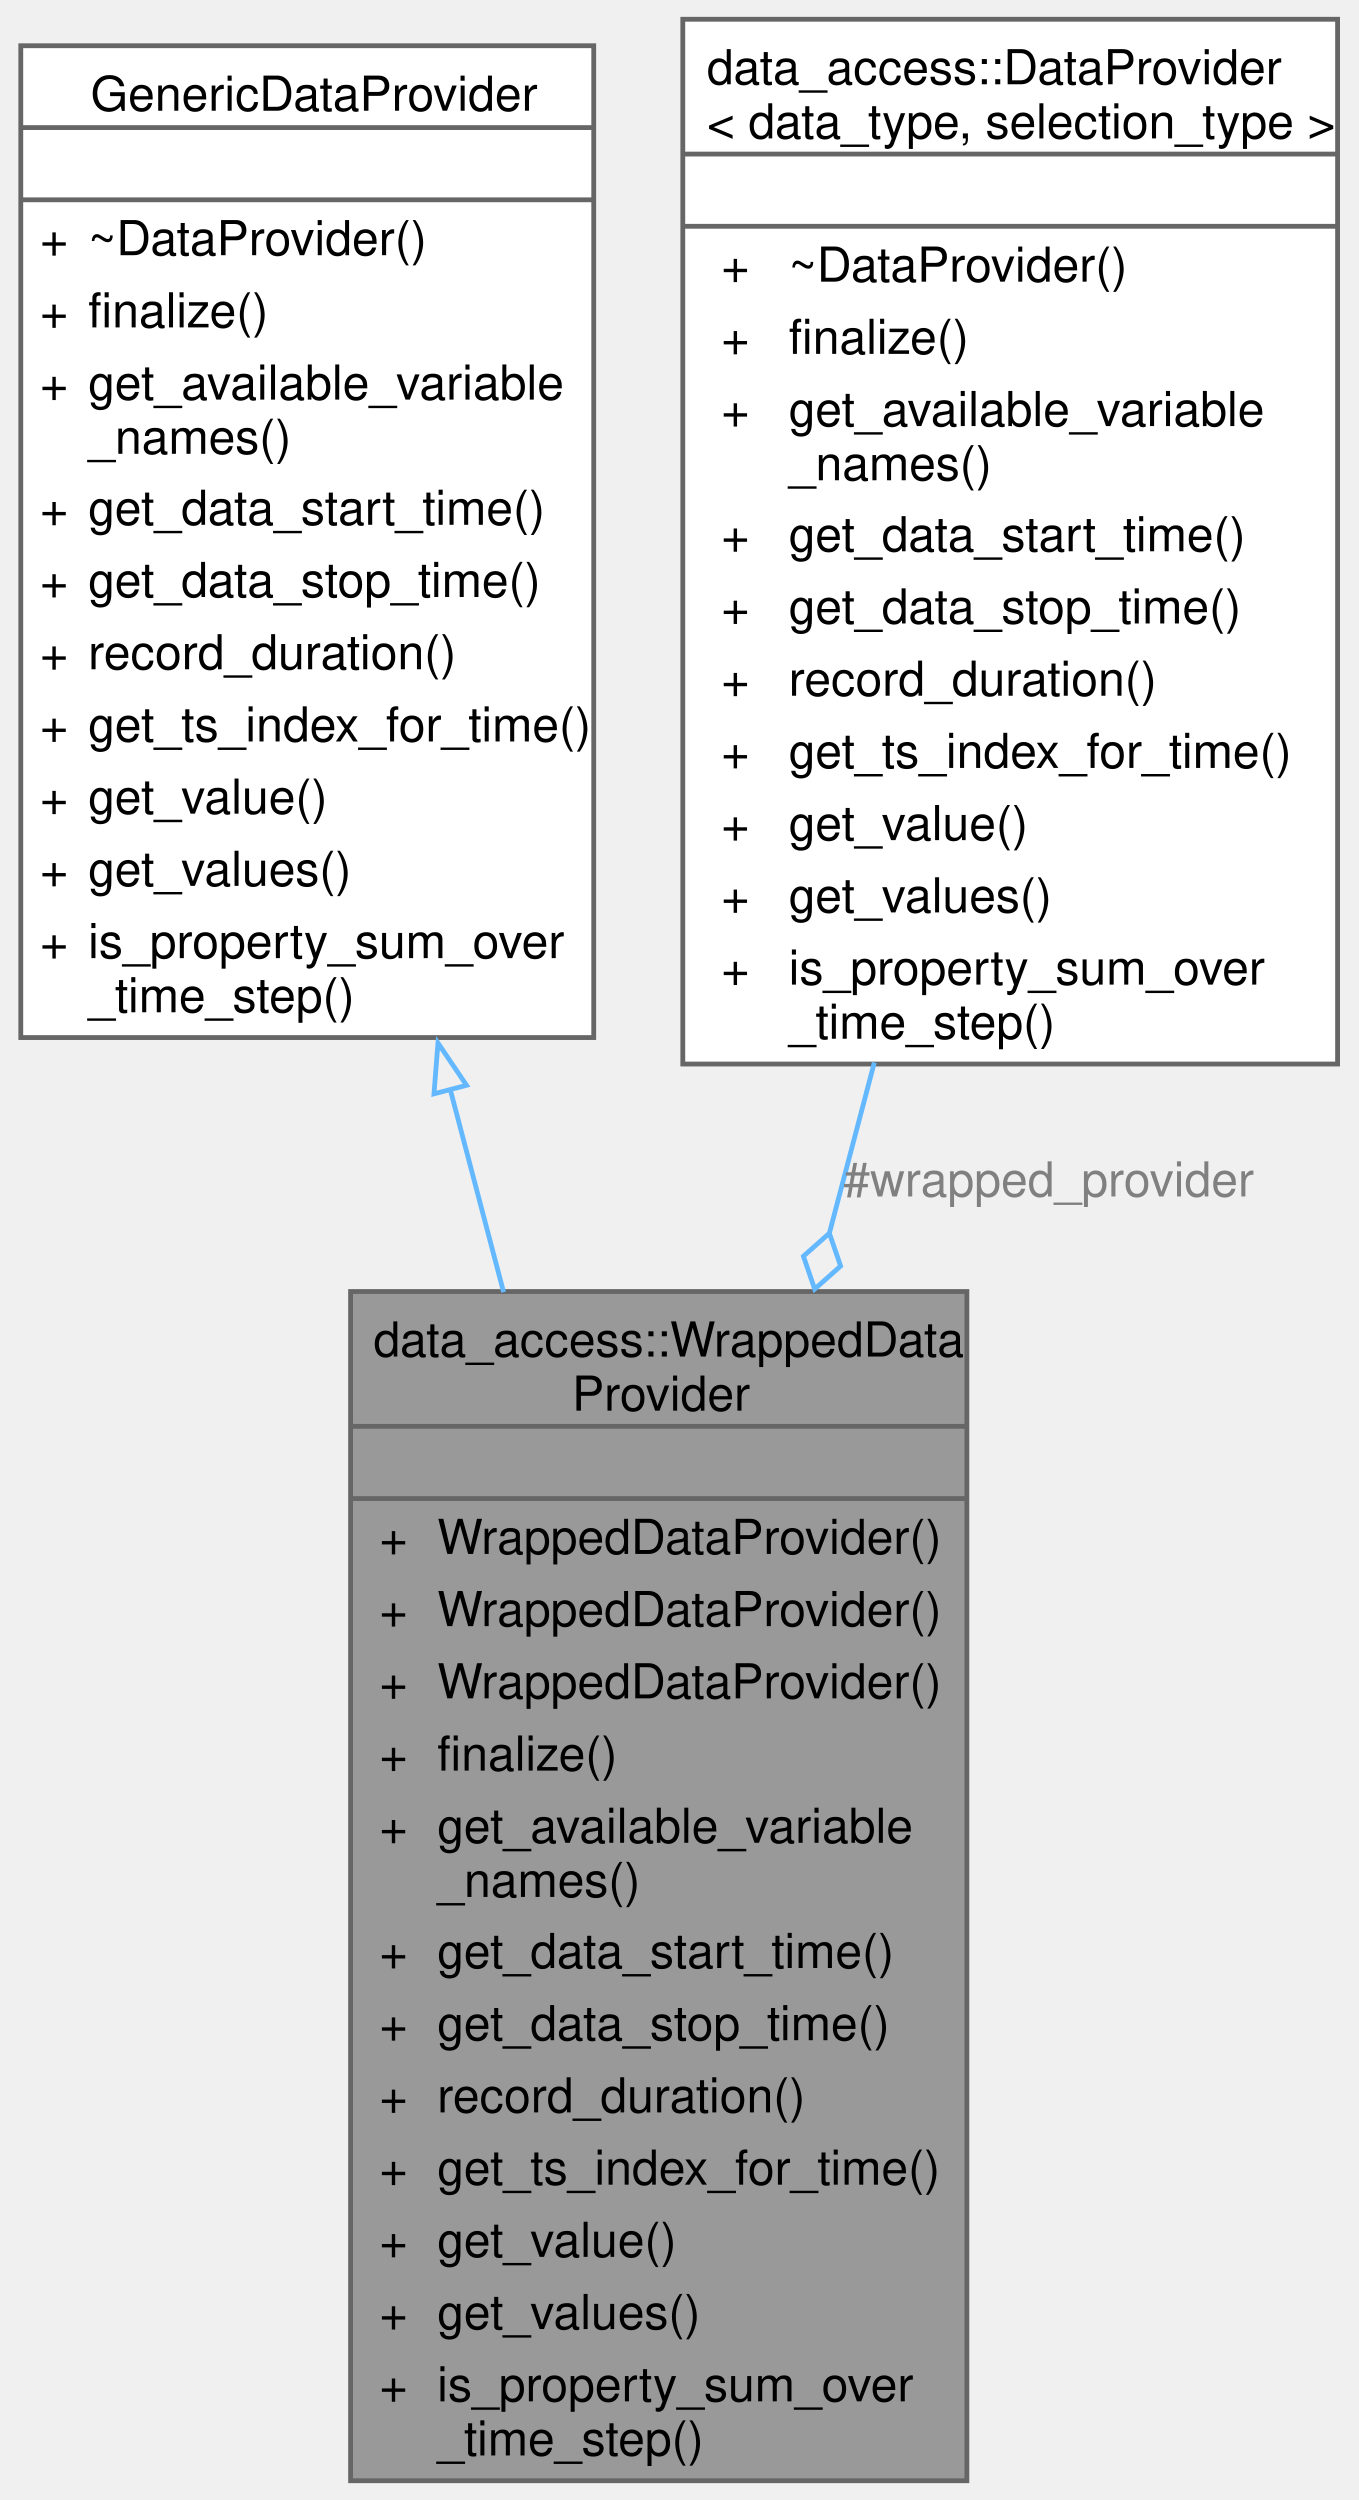
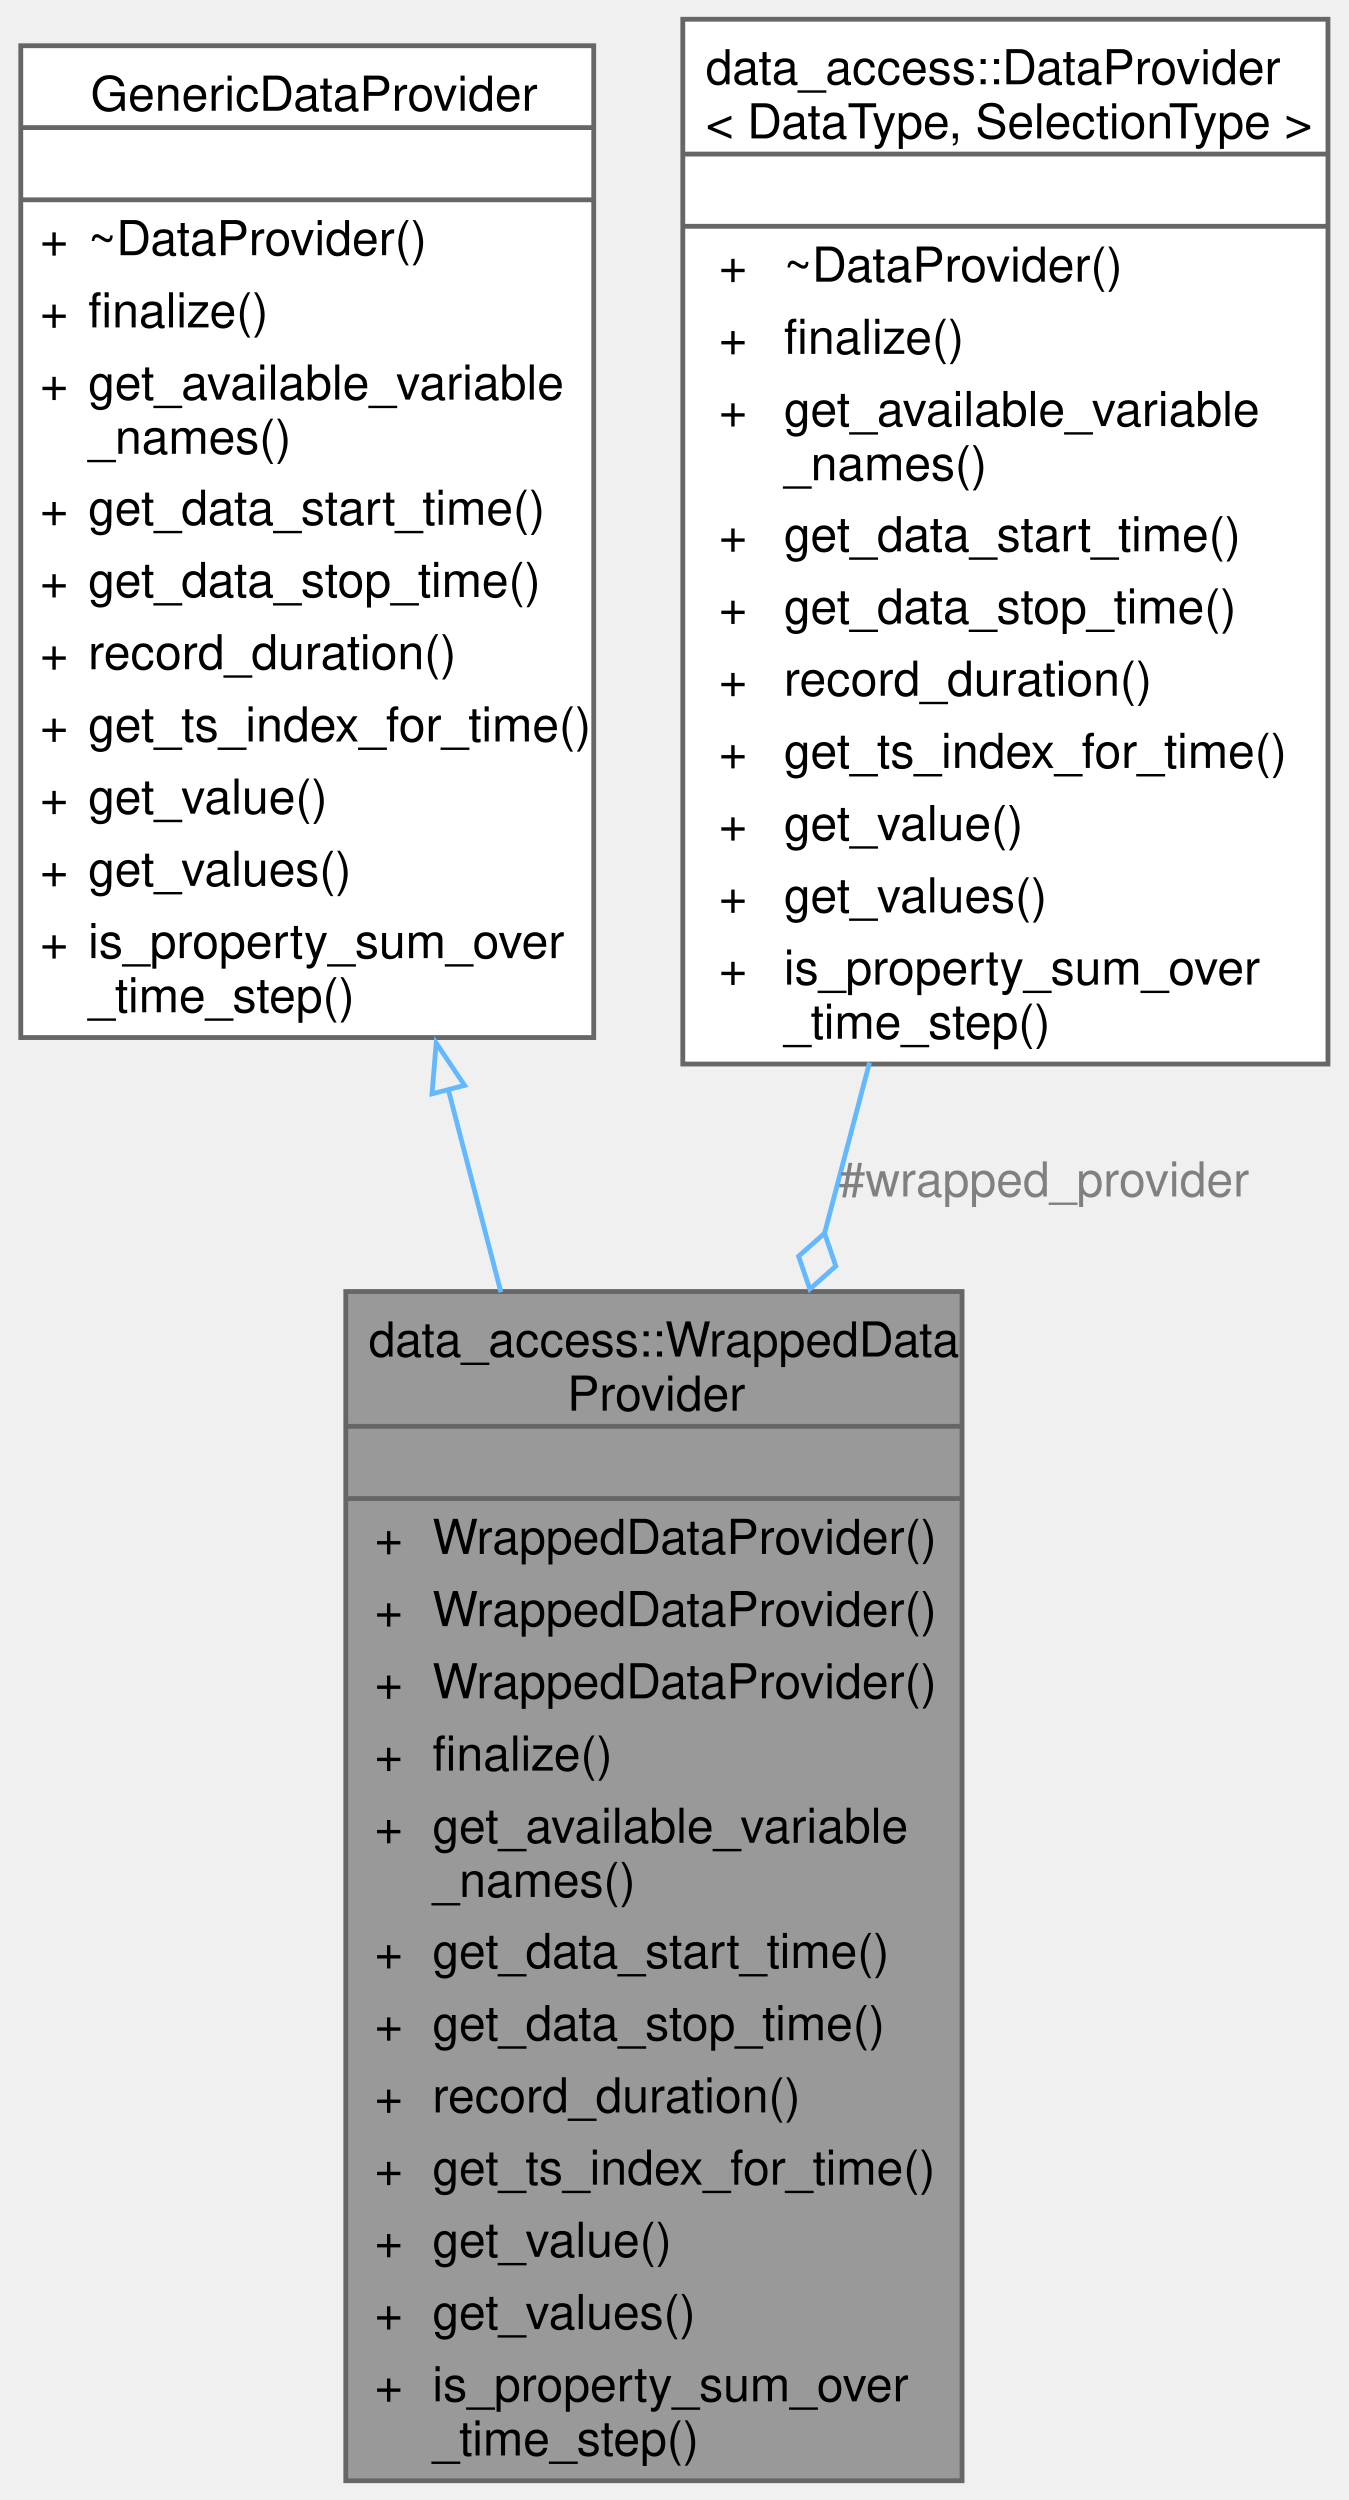
- <svg xmlns="http://www.w3.org/2000/svg" xmlns:xlink="http://www.w3.org/1999/xlink" width="282pt" height="519pt" viewBox="0.00 0.00 281.50 519.25">
+ <svg xmlns="http://www.w3.org/2000/svg" xmlns:xlink="http://www.w3.org/1999/xlink" width="280pt" height="519pt" viewBox="0.00 0.00 279.50 519.25">
  <g id="graph0" class="graph" transform="scale(1 1) rotate(0) translate(4 515.25)">
    <g id="Node000001" class="node">
      <g id="a_Node000001">
        <a xlink:title="Simple implementation that basically wraps another instance.">
-           <polygon fill="#999999" stroke="none" points="196.5,-247 68.5,-247 68.5,0 196.5,0 196.5,-247" />
-           <text text-anchor="start" x="73.25" y="-233.5" font-family="Helvetica,sans-Serif" font-size="10.00">data_access::WrappedData</text>
-           <text text-anchor="start" x="114.5" y="-222.25" font-family="Helvetica,sans-Serif" font-size="10.00">Provider</text>
-           <text text-anchor="start" x="131" y="-207.5" font-family="Helvetica,sans-Serif" font-size="10.00"> </text>
-           <text text-anchor="start" x="74.5" y="-192.5" font-family="Helvetica,sans-Serif" font-size="10.00">+</text>
-           <text text-anchor="start" x="86.5" y="-192.5" font-family="Helvetica,sans-Serif" font-size="10.00">WrappedDataProvider()</text>
-           <text text-anchor="start" x="74.5" y="-177.5" font-family="Helvetica,sans-Serif" font-size="10.00">+</text>
-           <text text-anchor="start" x="86.5" y="-177.5" font-family="Helvetica,sans-Serif" font-size="10.00">WrappedDataProvider()</text>
-           <text text-anchor="start" x="74.5" y="-162.5" font-family="Helvetica,sans-Serif" font-size="10.00">+</text>
-           <text text-anchor="start" x="86.5" y="-162.5" font-family="Helvetica,sans-Serif" font-size="10.00">WrappedDataProvider()</text>
-           <text text-anchor="start" x="74.5" y="-147.5" font-family="Helvetica,sans-Serif" font-size="10.00">+</text>
-           <text text-anchor="start" x="86.5" y="-147.5" font-family="Helvetica,sans-Serif" font-size="10.00">finalize()</text>
-           <text text-anchor="start" x="74.5" y="-132.5" font-family="Helvetica,sans-Serif" font-size="10.00">+</text>
-           <text text-anchor="start" x="86.5" y="-132.5" font-family="Helvetica,sans-Serif" font-size="10.00">get_available_variable</text>
-           <text text-anchor="start" x="86.5" y="-121.25" font-family="Helvetica,sans-Serif" font-size="10.00">_names()</text>
-           <text text-anchor="start" x="74.5" y="-106.5" font-family="Helvetica,sans-Serif" font-size="10.00">+</text>
-           <text text-anchor="start" x="86.5" y="-106.5" font-family="Helvetica,sans-Serif" font-size="10.00">get_data_start_time()</text>
-           <text text-anchor="start" x="74.5" y="-91.5" font-family="Helvetica,sans-Serif" font-size="10.00">+</text>
-           <text text-anchor="start" x="86.5" y="-91.5" font-family="Helvetica,sans-Serif" font-size="10.00">get_data_stop_time()</text>
-           <text text-anchor="start" x="74.5" y="-76.5" font-family="Helvetica,sans-Serif" font-size="10.00">+</text>
-           <text text-anchor="start" x="86.5" y="-76.5" font-family="Helvetica,sans-Serif" font-size="10.00">record_duration()</text>
-           <text text-anchor="start" x="74.5" y="-61.5" font-family="Helvetica,sans-Serif" font-size="10.00">+</text>
-           <text text-anchor="start" x="86.5" y="-61.5" font-family="Helvetica,sans-Serif" font-size="10.00">get_ts_index_for_time()</text>
-           <text text-anchor="start" x="74.5" y="-46.5" font-family="Helvetica,sans-Serif" font-size="10.00">+</text>
-           <text text-anchor="start" x="86.5" y="-46.5" font-family="Helvetica,sans-Serif" font-size="10.00">get_value()</text>
-           <text text-anchor="start" x="74.5" y="-31.5" font-family="Helvetica,sans-Serif" font-size="10.00">+</text>
-           <text text-anchor="start" x="86.5" y="-31.5" font-family="Helvetica,sans-Serif" font-size="10.00">get_values()</text>
-           <text text-anchor="start" x="74.5" y="-16.5" font-family="Helvetica,sans-Serif" font-size="10.00">+</text>
-           <text text-anchor="start" x="86.5" y="-16.5" font-family="Helvetica,sans-Serif" font-size="10.00">is_property_sum_over</text>
-           <text text-anchor="start" x="86.5" y="-5.25" font-family="Helvetica,sans-Serif" font-size="10.00">_time_step()</text>
-           <polygon fill="#666666" stroke="#666666" points="68.5,-219 68.5,-219 196.5,-219 196.5,-219 68.5,-219" />
-           <polygon fill="#666666" stroke="#666666" points="68.5,-204 68.5,-204 196.5,-204 196.5,-204 68.5,-204" />
-           <polygon fill="none" stroke="#666666" points="68.5,0 68.5,-247 196.5,-247 196.5,0 68.5,0" />
+           <polygon fill="#999999" stroke="none" points="195.5,-247 67.5,-247 67.5,0 195.5,0 195.5,-247" />
+           <text text-anchor="start" x="72.25" y="-233.5" font-family="Helvetica,sans-Serif" font-size="10.00">data_access::WrappedData</text>
+           <text text-anchor="start" x="113.5" y="-222.25" font-family="Helvetica,sans-Serif" font-size="10.00">Provider</text>
+           <text text-anchor="start" x="130" y="-207.5" font-family="Helvetica,sans-Serif" font-size="10.00"> </text>
+           <text text-anchor="start" x="73.5" y="-192.5" font-family="Helvetica,sans-Serif" font-size="10.00">+</text>
+           <text text-anchor="start" x="85.5" y="-192.5" font-family="Helvetica,sans-Serif" font-size="10.00">WrappedDataProvider()</text>
+           <text text-anchor="start" x="73.5" y="-177.5" font-family="Helvetica,sans-Serif" font-size="10.00">+</text>
+           <text text-anchor="start" x="85.5" y="-177.5" font-family="Helvetica,sans-Serif" font-size="10.00">WrappedDataProvider()</text>
+           <text text-anchor="start" x="73.5" y="-162.5" font-family="Helvetica,sans-Serif" font-size="10.00">+</text>
+           <text text-anchor="start" x="85.5" y="-162.5" font-family="Helvetica,sans-Serif" font-size="10.00">WrappedDataProvider()</text>
+           <text text-anchor="start" x="73.5" y="-147.5" font-family="Helvetica,sans-Serif" font-size="10.00">+</text>
+           <text text-anchor="start" x="85.5" y="-147.5" font-family="Helvetica,sans-Serif" font-size="10.00">finalize()</text>
+           <text text-anchor="start" x="73.5" y="-132.5" font-family="Helvetica,sans-Serif" font-size="10.00">+</text>
+           <text text-anchor="start" x="85.5" y="-132.5" font-family="Helvetica,sans-Serif" font-size="10.00">get_available_variable</text>
+           <text text-anchor="start" x="85.5" y="-121.25" font-family="Helvetica,sans-Serif" font-size="10.00">_names()</text>
+           <text text-anchor="start" x="73.5" y="-106.5" font-family="Helvetica,sans-Serif" font-size="10.00">+</text>
+           <text text-anchor="start" x="85.5" y="-106.5" font-family="Helvetica,sans-Serif" font-size="10.00">get_data_start_time()</text>
+           <text text-anchor="start" x="73.5" y="-91.5" font-family="Helvetica,sans-Serif" font-size="10.00">+</text>
+           <text text-anchor="start" x="85.5" y="-91.5" font-family="Helvetica,sans-Serif" font-size="10.00">get_data_stop_time()</text>
+           <text text-anchor="start" x="73.5" y="-76.5" font-family="Helvetica,sans-Serif" font-size="10.00">+</text>
+           <text text-anchor="start" x="85.5" y="-76.5" font-family="Helvetica,sans-Serif" font-size="10.00">record_duration()</text>
+           <text text-anchor="start" x="73.5" y="-61.5" font-family="Helvetica,sans-Serif" font-size="10.00">+</text>
+           <text text-anchor="start" x="85.5" y="-61.5" font-family="Helvetica,sans-Serif" font-size="10.00">get_ts_index_for_time()</text>
+           <text text-anchor="start" x="73.5" y="-46.5" font-family="Helvetica,sans-Serif" font-size="10.00">+</text>
+           <text text-anchor="start" x="85.5" y="-46.5" font-family="Helvetica,sans-Serif" font-size="10.00">get_value()</text>
+           <text text-anchor="start" x="73.5" y="-31.5" font-family="Helvetica,sans-Serif" font-size="10.00">+</text>
+           <text text-anchor="start" x="85.5" y="-31.5" font-family="Helvetica,sans-Serif" font-size="10.00">get_values()</text>
+           <text text-anchor="start" x="73.5" y="-16.5" font-family="Helvetica,sans-Serif" font-size="10.00">+</text>
+           <text text-anchor="start" x="85.5" y="-16.5" font-family="Helvetica,sans-Serif" font-size="10.00">is_property_sum_over</text>
+           <text text-anchor="start" x="85.5" y="-5.25" font-family="Helvetica,sans-Serif" font-size="10.00">_time_step()</text>
+           <polygon fill="#666666" stroke="#666666" points="67.5,-219 67.5,-219 195.5,-219 195.5,-219 67.5,-219" />
+           <polygon fill="#666666" stroke="#666666" points="67.5,-204 67.5,-204 195.5,-204 195.5,-204 67.5,-204" />
+           <polygon fill="none" stroke="#666666" points="67.5,0 67.5,-247 195.5,-247 195.5,0 67.5,0" />
        </a>
      </g>
    </g>
    <g id="Node000002" class="node">
      <g id="a_Node000002">
        <a xlink:href="classdata__access_1_1_data_provider.html" target="_top" xlink:title=" ">
          <polygon fill="white" stroke="none" points="119,-505.75 0,-505.75 0,-299.75 119,-299.75 119,-505.75" />
          <text text-anchor="start" x="14.5" y="-492.25" font-family="Helvetica,sans-Serif" font-size="10.00">GenericDataProvider</text>
          <text text-anchor="start" x="58" y="-477.25" font-family="Helvetica,sans-Serif" font-size="10.00"> </text>
          <text text-anchor="start" x="4" y="-462.25" font-family="Helvetica,sans-Serif" font-size="10.00">+</text>
          <text text-anchor="start" x="14" y="-462.25" font-family="Helvetica,sans-Serif" font-size="10.00">~DataProvider()</text>
          <text text-anchor="start" x="4" y="-447.25" font-family="Helvetica,sans-Serif" font-size="10.00">+</text>
          <text text-anchor="start" x="14" y="-447.25" font-family="Helvetica,sans-Serif" font-size="10.00">finalize()</text>
          <text text-anchor="start" x="4" y="-432.25" font-family="Helvetica,sans-Serif" font-size="10.00">+</text>
          <text text-anchor="start" x="14" y="-432.25" font-family="Helvetica,sans-Serif" font-size="10.00">get_available_variable</text>
          <text text-anchor="start" x="14" y="-421" font-family="Helvetica,sans-Serif" font-size="10.00">_names()</text>
          <text text-anchor="start" x="4" y="-406.25" font-family="Helvetica,sans-Serif" font-size="10.00">+</text>
          <text text-anchor="start" x="14" y="-406.25" font-family="Helvetica,sans-Serif" font-size="10.00">get_data_start_time()</text>
          <text text-anchor="start" x="4" y="-391.25" font-family="Helvetica,sans-Serif" font-size="10.00">+</text>
          <text text-anchor="start" x="14" y="-391.25" font-family="Helvetica,sans-Serif" font-size="10.00">get_data_stop_time()</text>
          <text text-anchor="start" x="4" y="-376.25" font-family="Helvetica,sans-Serif" font-size="10.00">+</text>
          <text text-anchor="start" x="14" y="-376.25" font-family="Helvetica,sans-Serif" font-size="10.00">record_duration()</text>
          <text text-anchor="start" x="4" y="-361.25" font-family="Helvetica,sans-Serif" font-size="10.00">+</text>
          <text text-anchor="start" x="14" y="-361.25" font-family="Helvetica,sans-Serif" font-size="10.00">get_ts_index_for_time()</text>
          <text text-anchor="start" x="4" y="-346.25" font-family="Helvetica,sans-Serif" font-size="10.00">+</text>
          <text text-anchor="start" x="14" y="-346.25" font-family="Helvetica,sans-Serif" font-size="10.00">get_value()</text>
          <text text-anchor="start" x="4" y="-331.25" font-family="Helvetica,sans-Serif" font-size="10.00">+</text>
          <text text-anchor="start" x="14" y="-331.25" font-family="Helvetica,sans-Serif" font-size="10.00">get_values()</text>
          <text text-anchor="start" x="4" y="-316.25" font-family="Helvetica,sans-Serif" font-size="10.00">+</text>
          <text text-anchor="start" x="14" y="-316.25" font-family="Helvetica,sans-Serif" font-size="10.00">is_property_sum_over</text>
          <text text-anchor="start" x="14" y="-305" font-family="Helvetica,sans-Serif" font-size="10.00">_time_step()</text>
          <polygon fill="#666666" stroke="#666666" points="0,-488.75 0,-488.75 119,-488.75 119,-488.75 0,-488.75" />
          <polygon fill="#666666" stroke="#666666" points="0,-473.75 0,-473.75 119,-473.75 119,-473.75 0,-473.75" />
          <polygon fill="none" stroke="#666666" points="0,-299.75 0,-505.75 119,-505.75 119,-299.75 0,-299.75" />
        </a>
      </g>
    </g>
    <g id="edge1_Node000001_Node000002" class="edge">
      <g id="a_edge1_Node000001_Node000002">
        <a xlink:title=" ">
-           <path fill="none" stroke="#63b8ff" d="M89.18,-289.03C92.84,-275.14 96.59,-260.89 100.28,-246.86" />
-           <polygon fill="none" stroke="#63b8ff" points="85.82,-288.06 86.65,-298.62 92.58,-289.84 85.82,-288.06" />
+           <path fill="none" stroke="#63b8ff" d="M88.77,-289.03C92.38,-275.14 96.08,-260.89 99.72,-246.86" />
+           <polygon fill="none" stroke="#63b8ff" points="85.41,-288.06 86.28,-298.62 92.18,-289.82 85.41,-288.06" />
        </a>
      </g>
    </g>
    <g id="Node000003" class="node">
      <g id="a_Node000003">
        <a xlink:href="classdata__access_1_1_data_provider.html" target="_top" xlink:title=" ">
-           <polygon fill="white" stroke="none" points="273.5,-511.25 137.5,-511.25 137.5,-294.25 273.5,-294.25 273.5,-511.25" />
-           <text text-anchor="start" x="142.5" y="-497.75" font-family="Helvetica,sans-Serif" font-size="10.00">data_access::DataProvider</text>
-           <text text-anchor="start" x="142.5" y="-486.5" font-family="Helvetica,sans-Serif" font-size="10.00">&lt; data_type, selection_type &gt;</text>
-           <text text-anchor="start" x="204" y="-471.75" font-family="Helvetica,sans-Serif" font-size="10.00"> </text>
-           <text text-anchor="start" x="145.5" y="-456.75" font-family="Helvetica,sans-Serif" font-size="10.00">+</text>
-           <text text-anchor="start" x="159.5" y="-456.75" font-family="Helvetica,sans-Serif" font-size="10.00">~DataProvider()</text>
-           <text text-anchor="start" x="145.5" y="-441.75" font-family="Helvetica,sans-Serif" font-size="10.00">+</text>
-           <text text-anchor="start" x="159.5" y="-441.75" font-family="Helvetica,sans-Serif" font-size="10.00">finalize()</text>
-           <text text-anchor="start" x="145.5" y="-426.75" font-family="Helvetica,sans-Serif" font-size="10.00">+</text>
-           <text text-anchor="start" x="159.5" y="-426.75" font-family="Helvetica,sans-Serif" font-size="10.00">get_available_variable</text>
-           <text text-anchor="start" x="159.5" y="-415.5" font-family="Helvetica,sans-Serif" font-size="10.00">_names()</text>
-           <text text-anchor="start" x="145.5" y="-400.75" font-family="Helvetica,sans-Serif" font-size="10.00">+</text>
-           <text text-anchor="start" x="159.5" y="-400.75" font-family="Helvetica,sans-Serif" font-size="10.00">get_data_start_time()</text>
-           <text text-anchor="start" x="145.5" y="-385.75" font-family="Helvetica,sans-Serif" font-size="10.00">+</text>
-           <text text-anchor="start" x="159.5" y="-385.75" font-family="Helvetica,sans-Serif" font-size="10.00">get_data_stop_time()</text>
-           <text text-anchor="start" x="145.5" y="-370.75" font-family="Helvetica,sans-Serif" font-size="10.00">+</text>
-           <text text-anchor="start" x="159.5" y="-370.75" font-family="Helvetica,sans-Serif" font-size="10.00">record_duration()</text>
-           <text text-anchor="start" x="145.5" y="-355.75" font-family="Helvetica,sans-Serif" font-size="10.00">+</text>
-           <text text-anchor="start" x="159.5" y="-355.75" font-family="Helvetica,sans-Serif" font-size="10.00">get_ts_index_for_time()</text>
-           <text text-anchor="start" x="145.5" y="-340.75" font-family="Helvetica,sans-Serif" font-size="10.00">+</text>
-           <text text-anchor="start" x="159.5" y="-340.75" font-family="Helvetica,sans-Serif" font-size="10.00">get_value()</text>
-           <text text-anchor="start" x="145.5" y="-325.75" font-family="Helvetica,sans-Serif" font-size="10.00">+</text>
-           <text text-anchor="start" x="159.5" y="-325.75" font-family="Helvetica,sans-Serif" font-size="10.00">get_values()</text>
-           <text text-anchor="start" x="145.5" y="-310.75" font-family="Helvetica,sans-Serif" font-size="10.00">+</text>
-           <text text-anchor="start" x="159.5" y="-310.75" font-family="Helvetica,sans-Serif" font-size="10.00">is_property_sum_over</text>
-           <text text-anchor="start" x="159.5" y="-299.5" font-family="Helvetica,sans-Serif" font-size="10.00">_time_step()</text>
-           <polygon fill="#666666" stroke="#666666" points="137.5,-483.25 137.5,-483.25 273.5,-483.25 273.5,-483.25 137.5,-483.25" />
-           <polygon fill="#666666" stroke="#666666" points="137.5,-468.25 137.5,-468.25 273.5,-468.25 273.5,-468.25 137.5,-468.25" />
-           <polygon fill="none" stroke="#666666" points="137.5,-294.25 137.5,-511.25 273.5,-511.25 273.5,-294.25 137.5,-294.25" />
+           <polygon fill="white" stroke="none" points="271.5,-511.25 137.5,-511.25 137.5,-294.25 271.5,-294.25 271.5,-511.25" />
+           <text text-anchor="start" x="142.25" y="-497.75" font-family="Helvetica,sans-Serif" font-size="10.00">data_access::DataProvider</text>
+           <text text-anchor="start" x="142.25" y="-486.5" font-family="Helvetica,sans-Serif" font-size="10.00">&lt; DataType, SelectionType &gt;</text>
+           <text text-anchor="start" x="203" y="-471.75" font-family="Helvetica,sans-Serif" font-size="10.00"> </text>
+           <text text-anchor="start" x="145" y="-456.75" font-family="Helvetica,sans-Serif" font-size="10.00">+</text>
+           <text text-anchor="start" x="158.5" y="-456.75" font-family="Helvetica,sans-Serif" font-size="10.00">~DataProvider()</text>
+           <text text-anchor="start" x="145" y="-441.75" font-family="Helvetica,sans-Serif" font-size="10.00">+</text>
+           <text text-anchor="start" x="158.5" y="-441.75" font-family="Helvetica,sans-Serif" font-size="10.00">finalize()</text>
+           <text text-anchor="start" x="145" y="-426.75" font-family="Helvetica,sans-Serif" font-size="10.00">+</text>
+           <text text-anchor="start" x="158.5" y="-426.75" font-family="Helvetica,sans-Serif" font-size="10.00">get_available_variable</text>
+           <text text-anchor="start" x="158.5" y="-415.5" font-family="Helvetica,sans-Serif" font-size="10.00">_names()</text>
+           <text text-anchor="start" x="145" y="-400.75" font-family="Helvetica,sans-Serif" font-size="10.00">+</text>
+           <text text-anchor="start" x="158.5" y="-400.75" font-family="Helvetica,sans-Serif" font-size="10.00">get_data_start_time()</text>
+           <text text-anchor="start" x="145" y="-385.75" font-family="Helvetica,sans-Serif" font-size="10.00">+</text>
+           <text text-anchor="start" x="158.5" y="-385.75" font-family="Helvetica,sans-Serif" font-size="10.00">get_data_stop_time()</text>
+           <text text-anchor="start" x="145" y="-370.75" font-family="Helvetica,sans-Serif" font-size="10.00">+</text>
+           <text text-anchor="start" x="158.5" y="-370.75" font-family="Helvetica,sans-Serif" font-size="10.00">record_duration()</text>
+           <text text-anchor="start" x="145" y="-355.75" font-family="Helvetica,sans-Serif" font-size="10.00">+</text>
+           <text text-anchor="start" x="158.5" y="-355.75" font-family="Helvetica,sans-Serif" font-size="10.00">get_ts_index_for_time()</text>
+           <text text-anchor="start" x="145" y="-340.75" font-family="Helvetica,sans-Serif" font-size="10.00">+</text>
+           <text text-anchor="start" x="158.5" y="-340.75" font-family="Helvetica,sans-Serif" font-size="10.00">get_value()</text>
+           <text text-anchor="start" x="145" y="-325.75" font-family="Helvetica,sans-Serif" font-size="10.00">+</text>
+           <text text-anchor="start" x="158.5" y="-325.75" font-family="Helvetica,sans-Serif" font-size="10.00">get_values()</text>
+           <text text-anchor="start" x="145" y="-310.75" font-family="Helvetica,sans-Serif" font-size="10.00">+</text>
+           <text text-anchor="start" x="158.5" y="-310.75" font-family="Helvetica,sans-Serif" font-size="10.00">is_property_sum_over</text>
+           <text text-anchor="start" x="158.5" y="-299.5" font-family="Helvetica,sans-Serif" font-size="10.00">_time_step()</text>
+           <polygon fill="#666666" stroke="#666666" points="137.5,-483.25 137.5,-483.25 271.5,-483.25 271.5,-483.25 137.5,-483.25" />
+           <polygon fill="#666666" stroke="#666666" points="137.5,-468.25 137.5,-468.25 271.5,-468.25 271.5,-468.25 137.5,-468.25" />
+           <polygon fill="none" stroke="#666666" points="137.5,-294.25 137.5,-511.25 271.5,-511.25 271.5,-294.25 137.5,-294.25" />
        </a>
      </g>
    </g>
    <g id="edge2_Node000001_Node000003" class="edge">
      <g id="a_edge2_Node000001_Node000003">
        <a xlink:title=" ">
-           <path fill="none" stroke="#63b8ff" d="M177.28,-294.56C174.21,-282.91 171.06,-270.95 167.92,-259.03" />
-           <polygon fill="none" stroke="#63b8ff" points="167.94,-259.11 162.55,-254.33 164.89,-247.51 170.28,-252.29 167.94,-259.11" />
+           <path fill="none" stroke="#63b8ff" d="M176.28,-294.56C173.21,-282.91 170.06,-270.95 166.92,-259.03" />
+           <polygon fill="none" stroke="#63b8ff" points="166.94,-259.11 161.55,-254.33 163.89,-247.51 169.28,-252.29 166.94,-259.11" />
        </a>
      </g>
-       <text text-anchor="middle" x="213.5" y="-266.75" font-family="Helvetica,sans-Serif" font-size="10.00" fill="grey"> #wrapped_provider</text>
+       <text text-anchor="middle" x="212.5" y="-266.75" font-family="Helvetica,sans-Serif" font-size="10.00" fill="grey"> #wrapped_provider</text>
    </g>
  </g>
</svg>
